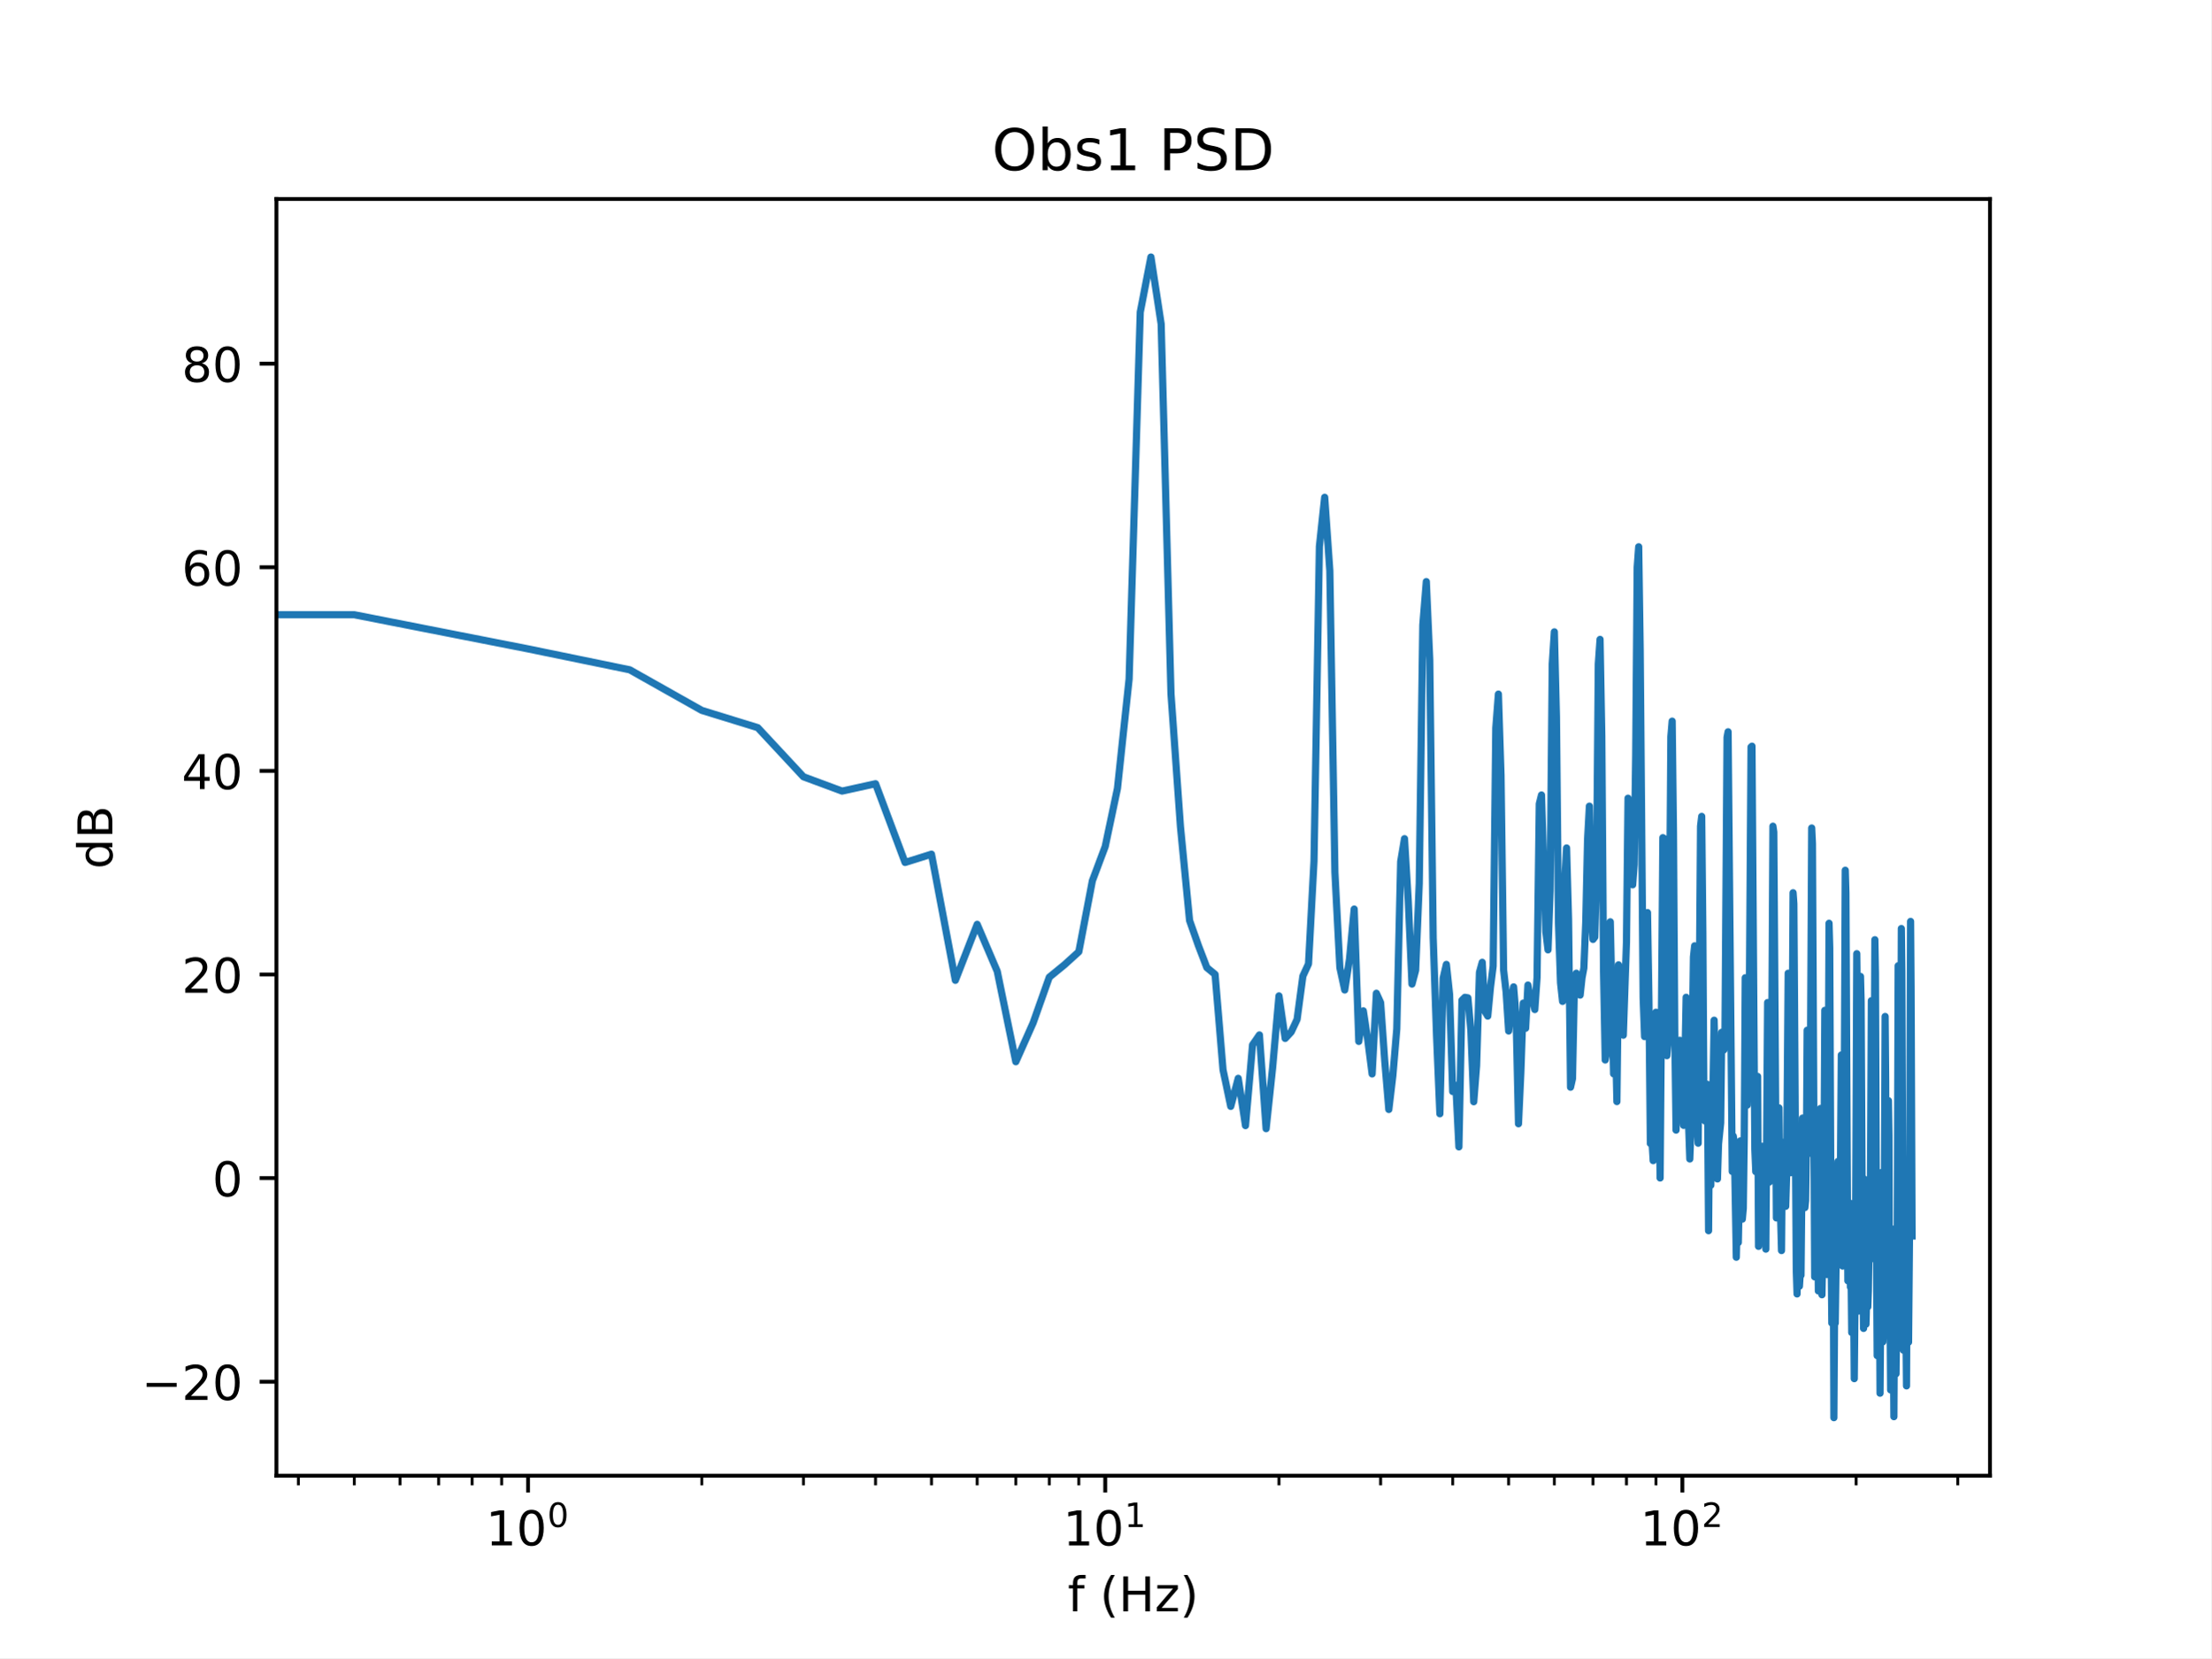
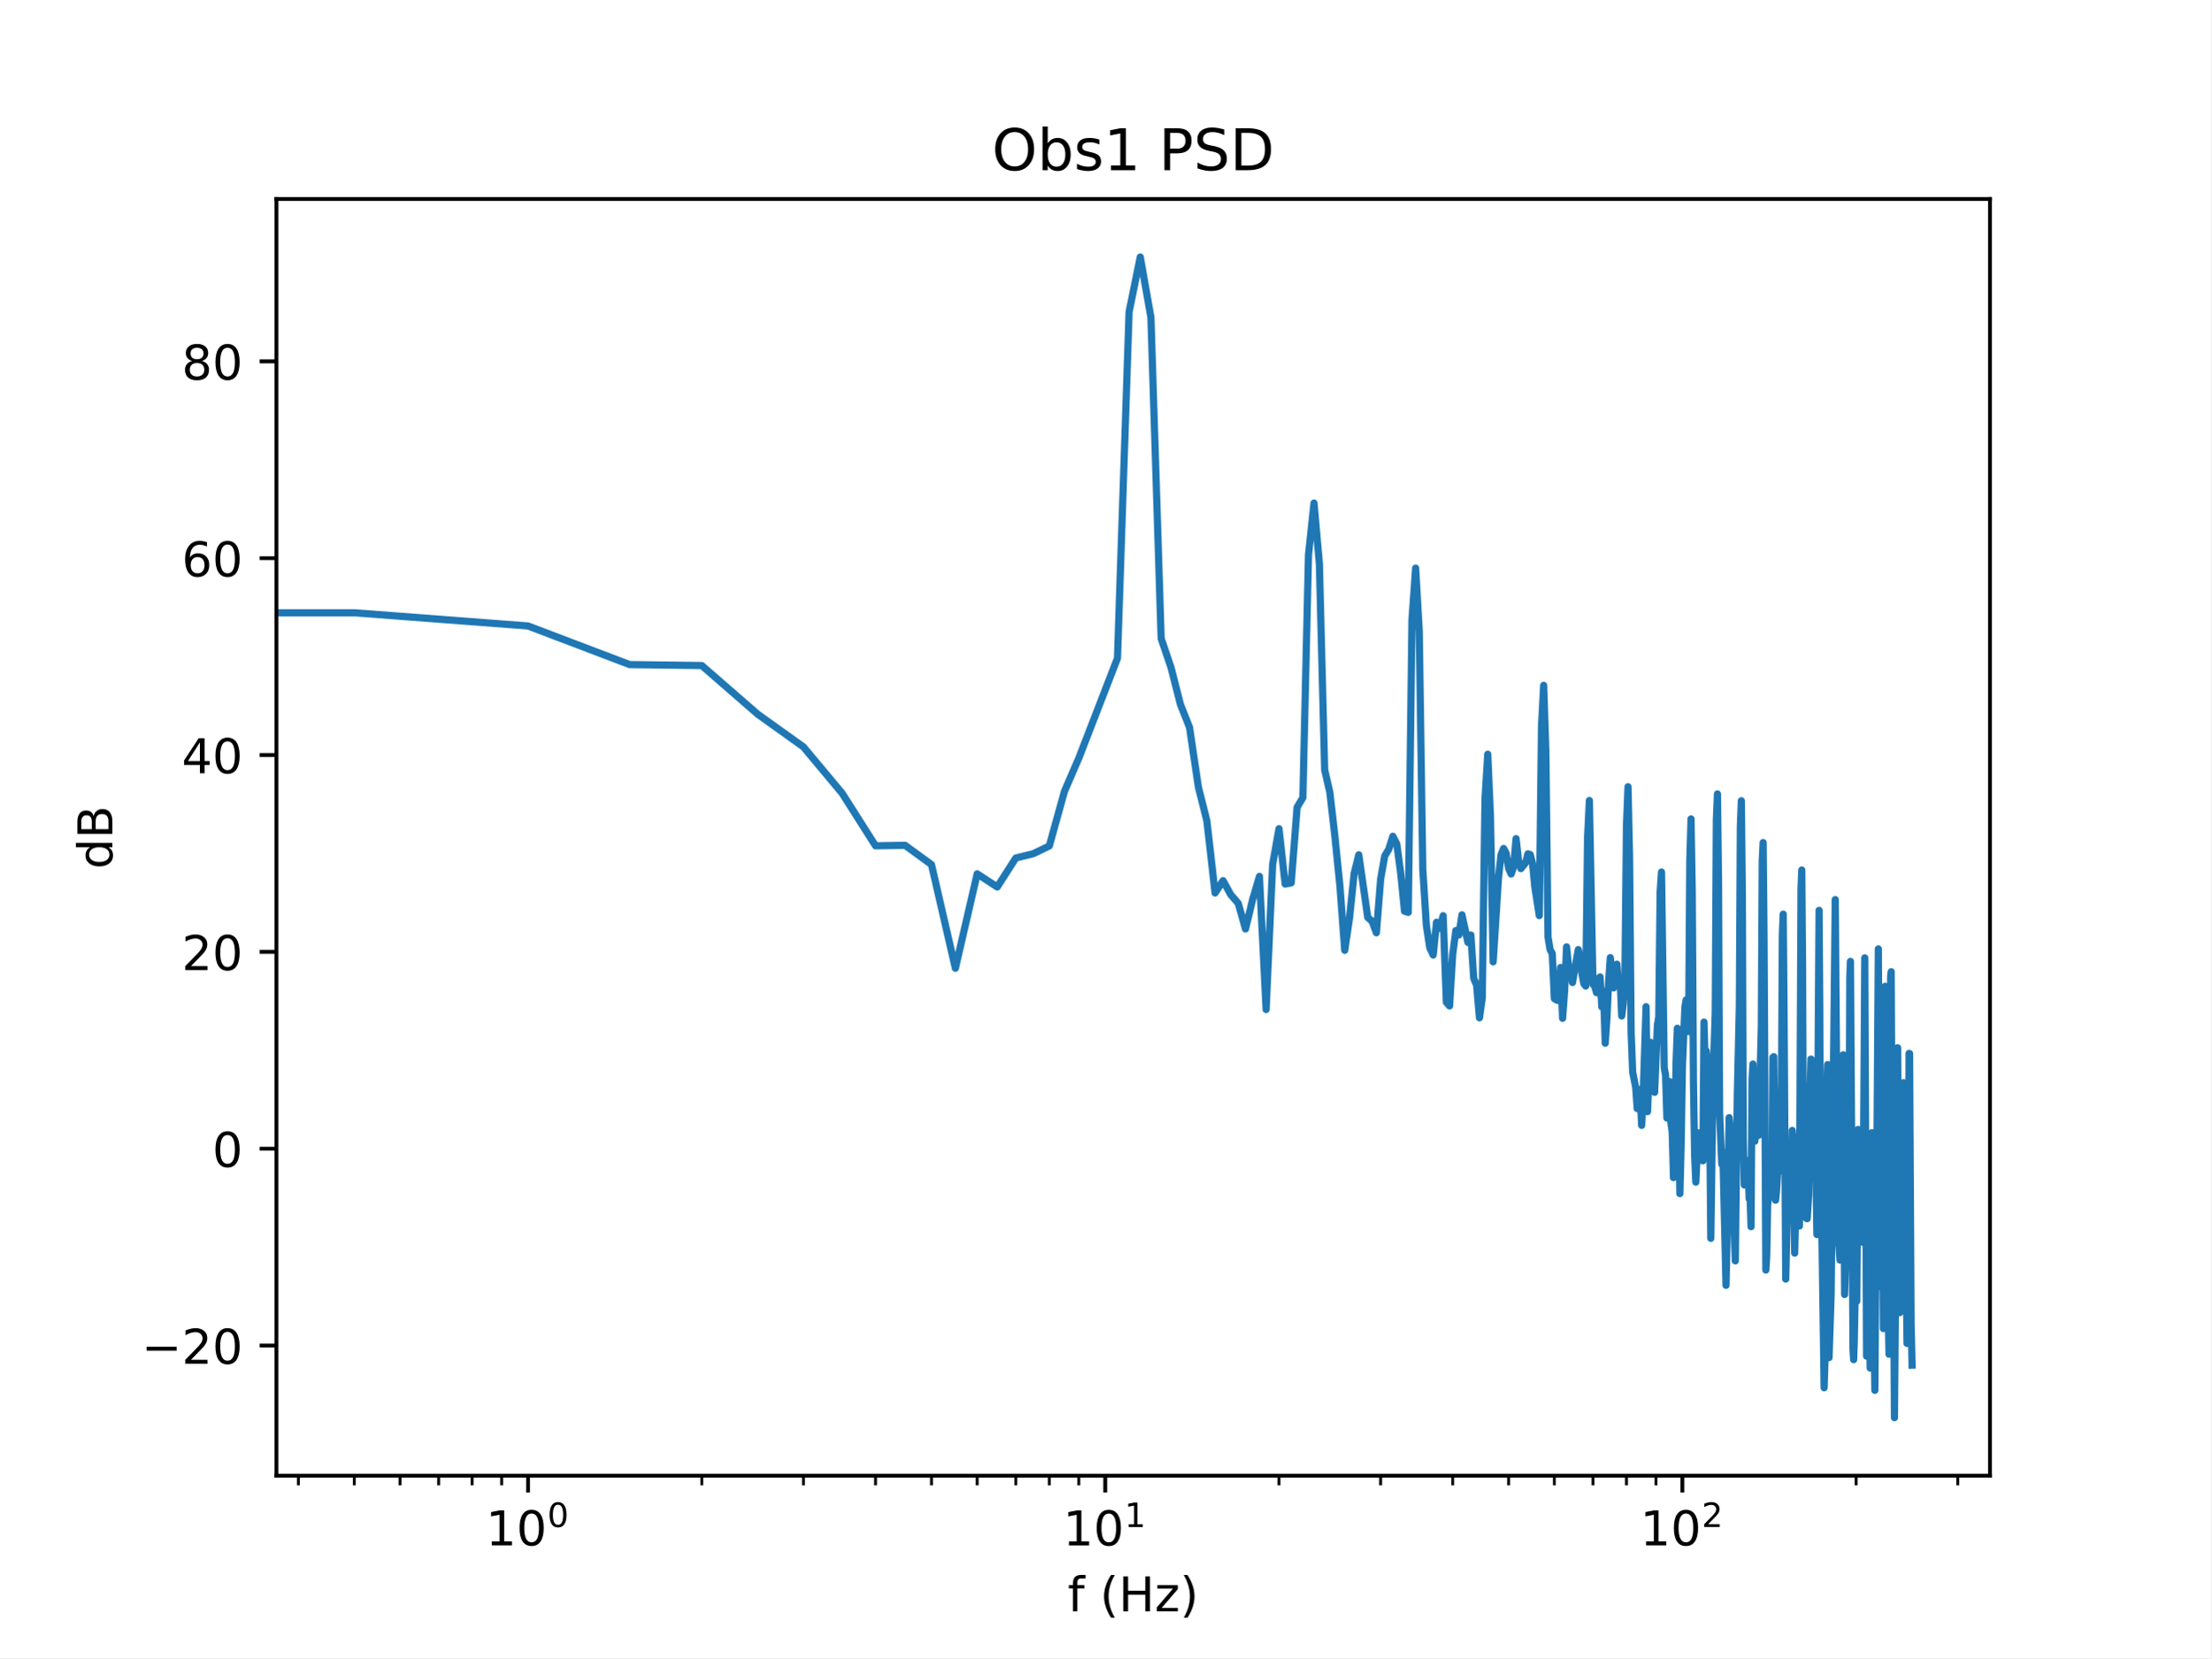
<svg xmlns="http://www.w3.org/2000/svg" xmlns:xlink="http://www.w3.org/1999/xlink" width="460.8pt" height="345.6pt" viewBox="0 0 460.8 345.6" version="1.1">
  <defs>
    <style type="text/css">*{stroke-linejoin: round; stroke-linecap: butt}</style>
  </defs>
  <g id="figure_1">
    <g id="patch_1">
      <path d="M 0 345.6  L 460.8 345.6  L 460.8 0  L 0 0  z " style="fill: #ffffff" />
    </g>
    <g id="axes_1">
      <g id="patch_2">
        <path d="M 57.6 307.584  L 414.72 307.584  L 414.72 41.472  L 57.6 41.472  z " style="fill: #ffffff" />
      </g>
      <g id="matplotlib.axis_1">
        <g id="xtick_1">
          <g id="line2d_1">
            <defs>
-               <path id="m28b7b4d3e3" d="M 0 0  L 0 3.5  " style="stroke: #000000; stroke-width: 0.8" />
+               <path id="m191fad6f71" d="M 0 0  L 0 3.5  " style="stroke: #000000; stroke-width: 0.8" />
            </defs>
            <g>
-               <use xlink:href="#m28b7b4d3e3" x="110.043" y="307.584" style="stroke: #000000; stroke-width: 0.8" />
+               <use xlink:href="#m191fad6f71" x="110.043" y="307.584" style="stroke: #000000; stroke-width: 0.8" />
            </g>
          </g>
          <g id="text_1">
            <g transform="translate(101.2431 322.1824) scale(0.1 -0.1)">
              <defs>
                <path id="DejaVuSans-31" d="M 794 531  L 1825 531  L 1825 4091  L 703 3866  L 703 4441  L 1819 4666  L 2450 4666  L 2450 531  L 3481 531  L 3481 0  L 794 0  L 794 531  z " transform="scale(0.015625)" />
                <path id="DejaVuSans-30" d="M 2034 4250  Q 1547 4250 1301 3770  Q 1056 3291 1056 2328  Q 1056 1369 1301 889  Q 1547 409 2034 409  Q 2525 409 2770 889  Q 3016 1369 3016 2328  Q 3016 3291 2770 3770  Q 2525 4250 2034 4250  z M 2034 4750  Q 2819 4750 3233 4129  Q 3647 3509 3647 2328  Q 3647 1150 3233 529  Q 2819 -91 2034 -91  Q 1250 -91 836 529  Q 422 1150 422 2328  Q 422 3509 836 4129  Q 1250 4750 2034 4750  z " transform="scale(0.015625)" />
              </defs>
              <use xlink:href="#DejaVuSans-31" transform="translate(0 0.765625)" />
              <use xlink:href="#DejaVuSans-30" transform="translate(63.62305 0.765625)" />
              <use xlink:href="#DejaVuSans-30" transform="translate(128.2031 39.04688) scale(0.7)" />
            </g>
          </g>
        </g>
        <g id="xtick_2">
          <g id="line2d_2">
            <g>
-               <use xlink:href="#m28b7b4d3e3" x="230.331" y="307.584" style="stroke: #000000; stroke-width: 0.8" />
+               <use xlink:href="#m191fad6f71" x="230.331" y="307.584" style="stroke: #000000; stroke-width: 0.8" />
            </g>
          </g>
          <g id="text_2">
            <g transform="translate(221.5314 322.1824) scale(0.1 -0.1)">
              <use xlink:href="#DejaVuSans-31" transform="translate(0 0.684375)" />
              <use xlink:href="#DejaVuSans-30" transform="translate(63.62305 0.684375)" />
              <use xlink:href="#DejaVuSans-31" transform="translate(128.2031 38.96563) scale(0.7)" />
            </g>
          </g>
        </g>
        <g id="xtick_3">
          <g id="line2d_3">
            <g>
-               <use xlink:href="#m28b7b4d3e3" x="350.62" y="307.584" style="stroke: #000000; stroke-width: 0.8" />
+               <use xlink:href="#m191fad6f71" x="350.62" y="307.584" style="stroke: #000000; stroke-width: 0.8" />
            </g>
          </g>
          <g id="text_3">
            <g transform="translate(341.8197 322.1824) scale(0.1 -0.1)">
              <defs>
                <path id="DejaVuSans-32" d="M 1228 531  L 3431 531  L 3431 0  L 469 0  L 469 531  Q 828 903 1448 1529  Q 2069 2156 2228 2338  Q 2531 2678 2651 2914  Q 2772 3150 2772 3378  Q 2772 3750 2511 3984  Q 2250 4219 1831 4219  Q 1534 4219 1204 4116  Q 875 4013 500 3803  L 500 4441  Q 881 4594 1212 4672  Q 1544 4750 1819 4750  Q 2544 4750 2975 4387  Q 3406 4025 3406 3419  Q 3406 3131 3298 2873  Q 3191 2616 2906 2266  Q 2828 2175 2409 1742  Q 1991 1309 1228 531  z " transform="scale(0.015625)" />
              </defs>
              <use xlink:href="#DejaVuSans-31" transform="translate(0 0.765625)" />
              <use xlink:href="#DejaVuSans-30" transform="translate(63.62305 0.765625)" />
              <use xlink:href="#DejaVuSans-32" transform="translate(128.2031 39.04688) scale(0.7)" />
            </g>
          </g>
        </g>
        <g id="xtick_4">
          <g id="line2d_4">
            <defs>
-               <path id="m0136cb72e4" d="M 0 0  L 0 2  " style="stroke: #000000; stroke-width: 0.6" />
+               <path id="mae0c236c26" d="M 0 0  L 0 2  " style="stroke: #000000; stroke-width: 0.6" />
            </defs>
            <g>
-               <use xlink:href="#m0136cb72e4" x="62.176" y="307.584" style="stroke: #000000; stroke-width: 0.6" />
+               <use xlink:href="#mae0c236c26" x="62.176" y="307.584" style="stroke: #000000; stroke-width: 0.6" />
            </g>
          </g>
        </g>
        <g id="xtick_5">
          <g id="line2d_5">
            <g>
-               <use xlink:href="#m0136cb72e4" x="73.833" y="307.584" style="stroke: #000000; stroke-width: 0.6" />
+               <use xlink:href="#mae0c236c26" x="73.833" y="307.584" style="stroke: #000000; stroke-width: 0.6" />
            </g>
          </g>
        </g>
        <g id="xtick_6">
          <g id="line2d_6">
            <g>
-               <use xlink:href="#m0136cb72e4" x="83.357" y="307.584" style="stroke: #000000; stroke-width: 0.6" />
+               <use xlink:href="#mae0c236c26" x="83.357" y="307.584" style="stroke: #000000; stroke-width: 0.6" />
            </g>
          </g>
        </g>
        <g id="xtick_7">
          <g id="line2d_7">
            <g>
-               <use xlink:href="#m0136cb72e4" x="91.41" y="307.584" style="stroke: #000000; stroke-width: 0.6" />
+               <use xlink:href="#mae0c236c26" x="91.41" y="307.584" style="stroke: #000000; stroke-width: 0.6" />
            </g>
          </g>
        </g>
        <g id="xtick_8">
          <g id="line2d_8">
            <g>
-               <use xlink:href="#m0136cb72e4" x="98.386" y="307.584" style="stroke: #000000; stroke-width: 0.6" />
+               <use xlink:href="#mae0c236c26" x="98.386" y="307.584" style="stroke: #000000; stroke-width: 0.6" />
            </g>
          </g>
        </g>
        <g id="xtick_9">
          <g id="line2d_9">
            <g>
-               <use xlink:href="#m0136cb72e4" x="104.539" y="307.584" style="stroke: #000000; stroke-width: 0.6" />
+               <use xlink:href="#mae0c236c26" x="104.539" y="307.584" style="stroke: #000000; stroke-width: 0.6" />
            </g>
          </g>
        </g>
        <g id="xtick_10">
          <g id="line2d_10">
            <g>
-               <use xlink:href="#m0136cb72e4" x="146.254" y="307.584" style="stroke: #000000; stroke-width: 0.6" />
+               <use xlink:href="#mae0c236c26" x="146.254" y="307.584" style="stroke: #000000; stroke-width: 0.6" />
            </g>
          </g>
        </g>
        <g id="xtick_11">
          <g id="line2d_11">
            <g>
-               <use xlink:href="#m0136cb72e4" x="167.435" y="307.584" style="stroke: #000000; stroke-width: 0.6" />
+               <use xlink:href="#mae0c236c26" x="167.435" y="307.584" style="stroke: #000000; stroke-width: 0.6" />
            </g>
          </g>
        </g>
        <g id="xtick_12">
          <g id="line2d_12">
            <g>
-               <use xlink:href="#m0136cb72e4" x="182.464" y="307.584" style="stroke: #000000; stroke-width: 0.6" />
+               <use xlink:href="#mae0c236c26" x="182.464" y="307.584" style="stroke: #000000; stroke-width: 0.6" />
            </g>
          </g>
        </g>
        <g id="xtick_13">
          <g id="line2d_13">
            <g>
-               <use xlink:href="#m0136cb72e4" x="194.121" y="307.584" style="stroke: #000000; stroke-width: 0.6" />
+               <use xlink:href="#mae0c236c26" x="194.121" y="307.584" style="stroke: #000000; stroke-width: 0.6" />
            </g>
          </g>
        </g>
        <g id="xtick_14">
          <g id="line2d_14">
            <g>
-               <use xlink:href="#m0136cb72e4" x="203.646" y="307.584" style="stroke: #000000; stroke-width: 0.6" />
+               <use xlink:href="#mae0c236c26" x="203.646" y="307.584" style="stroke: #000000; stroke-width: 0.6" />
            </g>
          </g>
        </g>
        <g id="xtick_15">
          <g id="line2d_15">
            <g>
-               <use xlink:href="#m0136cb72e4" x="211.699" y="307.584" style="stroke: #000000; stroke-width: 0.6" />
+               <use xlink:href="#mae0c236c26" x="211.699" y="307.584" style="stroke: #000000; stroke-width: 0.6" />
            </g>
          </g>
        </g>
        <g id="xtick_16">
          <g id="line2d_16">
            <g>
-               <use xlink:href="#m0136cb72e4" x="218.674" y="307.584" style="stroke: #000000; stroke-width: 0.6" />
+               <use xlink:href="#mae0c236c26" x="218.674" y="307.584" style="stroke: #000000; stroke-width: 0.6" />
            </g>
          </g>
        </g>
        <g id="xtick_17">
          <g id="line2d_17">
            <g>
-               <use xlink:href="#m0136cb72e4" x="224.827" y="307.584" style="stroke: #000000; stroke-width: 0.6" />
+               <use xlink:href="#mae0c236c26" x="224.827" y="307.584" style="stroke: #000000; stroke-width: 0.6" />
            </g>
          </g>
        </g>
        <g id="xtick_18">
          <g id="line2d_18">
            <g>
-               <use xlink:href="#m0136cb72e4" x="266.542" y="307.584" style="stroke: #000000; stroke-width: 0.6" />
+               <use xlink:href="#mae0c236c26" x="266.542" y="307.584" style="stroke: #000000; stroke-width: 0.6" />
            </g>
          </g>
        </g>
        <g id="xtick_19">
          <g id="line2d_19">
            <g>
-               <use xlink:href="#m0136cb72e4" x="287.724" y="307.584" style="stroke: #000000; stroke-width: 0.6" />
+               <use xlink:href="#mae0c236c26" x="287.724" y="307.584" style="stroke: #000000; stroke-width: 0.6" />
            </g>
          </g>
        </g>
        <g id="xtick_20">
          <g id="line2d_20">
            <g>
-               <use xlink:href="#m0136cb72e4" x="302.752" y="307.584" style="stroke: #000000; stroke-width: 0.6" />
+               <use xlink:href="#mae0c236c26" x="302.752" y="307.584" style="stroke: #000000; stroke-width: 0.6" />
            </g>
          </g>
        </g>
        <g id="xtick_21">
          <g id="line2d_21">
            <g>
-               <use xlink:href="#m0136cb72e4" x="314.409" y="307.584" style="stroke: #000000; stroke-width: 0.6" />
+               <use xlink:href="#mae0c236c26" x="314.409" y="307.584" style="stroke: #000000; stroke-width: 0.6" />
            </g>
          </g>
        </g>
        <g id="xtick_22">
          <g id="line2d_22">
            <g>
-               <use xlink:href="#m0136cb72e4" x="323.934" y="307.584" style="stroke: #000000; stroke-width: 0.6" />
+               <use xlink:href="#mae0c236c26" x="323.934" y="307.584" style="stroke: #000000; stroke-width: 0.6" />
            </g>
          </g>
        </g>
        <g id="xtick_23">
          <g id="line2d_23">
            <g>
-               <use xlink:href="#m0136cb72e4" x="331.987" y="307.584" style="stroke: #000000; stroke-width: 0.6" />
+               <use xlink:href="#mae0c236c26" x="331.987" y="307.584" style="stroke: #000000; stroke-width: 0.6" />
            </g>
          </g>
        </g>
        <g id="xtick_24">
          <g id="line2d_24">
            <g>
-               <use xlink:href="#m0136cb72e4" x="338.963" y="307.584" style="stroke: #000000; stroke-width: 0.6" />
+               <use xlink:href="#mae0c236c26" x="338.963" y="307.584" style="stroke: #000000; stroke-width: 0.6" />
            </g>
          </g>
        </g>
        <g id="xtick_25">
          <g id="line2d_25">
            <g>
-               <use xlink:href="#m0136cb72e4" x="345.116" y="307.584" style="stroke: #000000; stroke-width: 0.6" />
+               <use xlink:href="#mae0c236c26" x="345.116" y="307.584" style="stroke: #000000; stroke-width: 0.6" />
            </g>
          </g>
        </g>
        <g id="xtick_26">
          <g id="line2d_26">
            <g>
-               <use xlink:href="#m0136cb72e4" x="386.83" y="307.584" style="stroke: #000000; stroke-width: 0.6" />
+               <use xlink:href="#mae0c236c26" x="386.83" y="307.584" style="stroke: #000000; stroke-width: 0.6" />
            </g>
          </g>
        </g>
        <g id="xtick_27">
          <g id="line2d_27">
            <g>
-               <use xlink:href="#m0136cb72e4" x="408.012" y="307.584" style="stroke: #000000; stroke-width: 0.6" />
+               <use xlink:href="#mae0c236c26" x="408.012" y="307.584" style="stroke: #000000; stroke-width: 0.6" />
            </g>
          </g>
        </g>
        <g id="text_4">
          <g transform="translate(222.5248 335.8606) scale(0.1 -0.1)">
            <defs>
              <path id="DejaVuSans-66" d="M 2375 4863  L 2375 4384  L 1825 4384  Q 1516 4384 1395 4259  Q 1275 4134 1275 3809  L 1275 3500  L 2222 3500  L 2222 3053  L 1275 3053  L 1275 0  L 697 0  L 697 3053  L 147 3053  L 147 3500  L 697 3500  L 697 3744  Q 697 4328 969 4595  Q 1241 4863 1831 4863  L 2375 4863  z " transform="scale(0.015625)" />
              <path id="DejaVuSans-20" transform="scale(0.015625)" />
              <path id="DejaVuSans-28" d="M 1984 4856  Q 1566 4138 1362 3434  Q 1159 2731 1159 2009  Q 1159 1288 1364 580  Q 1569 -128 1984 -844  L 1484 -844  Q 1016 -109 783 600  Q 550 1309 550 2009  Q 550 2706 781 3412  Q 1013 4119 1484 4856  L 1984 4856  z " transform="scale(0.015625)" />
              <path id="DejaVuSans-48" d="M 628 4666  L 1259 4666  L 1259 2753  L 3553 2753  L 3553 4666  L 4184 4666  L 4184 0  L 3553 0  L 3553 2222  L 1259 2222  L 1259 0  L 628 0  L 628 4666  z " transform="scale(0.015625)" />
              <path id="DejaVuSans-7a" d="M 353 3500  L 3084 3500  L 3084 2975  L 922 459  L 3084 459  L 3084 0  L 275 0  L 275 525  L 2438 3041  L 353 3041  L 353 3500  z " transform="scale(0.015625)" />
              <path id="DejaVuSans-29" d="M 513 4856  L 1013 4856  Q 1481 4119 1714 3412  Q 1947 2706 1947 2009  Q 1947 1309 1714 600  Q 1481 -109 1013 -844  L 513 -844  Q 928 -128 1133 580  Q 1338 1288 1338 2009  Q 1338 2731 1133 3434  Q 928 4138 513 4856  z " transform="scale(0.015625)" />
            </defs>
            <use xlink:href="#DejaVuSans-66" />
            <use xlink:href="#DejaVuSans-20" x="35.205" />
            <use xlink:href="#DejaVuSans-28" x="66.992" />
            <use xlink:href="#DejaVuSans-48" x="106.006" />
            <use xlink:href="#DejaVuSans-7a" x="181.201" />
            <use xlink:href="#DejaVuSans-29" x="233.691" />
          </g>
        </g>
      </g>
      <g id="matplotlib.axis_2">
        <g id="ytick_1">
          <g id="line2d_28">
            <defs>
-               <path id="mb4df6f235e" d="M 0 0  L -3.5 0  " style="stroke: #000000; stroke-width: 0.8" />
+               <path id="m0d3e4219f6" d="M 0 0  L -3.5 0  " style="stroke: #000000; stroke-width: 0.8" />
            </defs>
            <g>
-               <use xlink:href="#mb4df6f235e" x="57.6" y="287.995" style="stroke: #000000; stroke-width: 0.8" />
+               <use xlink:href="#m0d3e4219f6" x="57.6" y="280.453" style="stroke: #000000; stroke-width: 0.8" />
            </g>
          </g>
          <g id="text_5">
-             <g transform="translate(29.49531 291.7946) scale(0.1 -0.1)">
+             <g transform="translate(29.49531 284.2522) scale(0.1 -0.1)">
              <defs>
                <path id="DejaVuSans-2212" d="M 678 2272  L 4684 2272  L 4684 1741  L 678 1741  L 678 2272  z " transform="scale(0.015625)" />
              </defs>
              <use xlink:href="#DejaVuSans-2212" />
              <use xlink:href="#DejaVuSans-32" x="83.789" />
              <use xlink:href="#DejaVuSans-30" x="147.412" />
            </g>
          </g>
        </g>
        <g id="ytick_2">
          <g id="line2d_29">
            <g>
-               <use xlink:href="#mb4df6f235e" x="57.6" y="245.555" style="stroke: #000000; stroke-width: 0.8" />
+               <use xlink:href="#m0d3e4219f6" x="57.6" y="239.425" style="stroke: #000000; stroke-width: 0.8" />
            </g>
          </g>
          <g id="text_6">
-             <g transform="translate(44.2375 249.3541) scale(0.1 -0.1)">
+             <g transform="translate(44.2375 243.2238) scale(0.1 -0.1)">
              <use xlink:href="#DejaVuSans-30" />
            </g>
          </g>
        </g>
        <g id="ytick_3">
          <g id="line2d_30">
            <g>
-               <use xlink:href="#mb4df6f235e" x="57.6" y="203.114" style="stroke: #000000; stroke-width: 0.8" />
+               <use xlink:href="#m0d3e4219f6" x="57.6" y="198.396" style="stroke: #000000; stroke-width: 0.8" />
            </g>
          </g>
          <g id="text_7">
-             <g transform="translate(37.875 206.9135) scale(0.1 -0.1)">
+             <g transform="translate(37.875 202.1954) scale(0.1 -0.1)">
              <use xlink:href="#DejaVuSans-32" />
              <use xlink:href="#DejaVuSans-30" x="63.623" />
            </g>
          </g>
        </g>
        <g id="ytick_4">
          <g id="line2d_31">
            <g>
-               <use xlink:href="#mb4df6f235e" x="57.6" y="160.674" style="stroke: #000000; stroke-width: 0.8" />
+               <use xlink:href="#m0d3e4219f6" x="57.6" y="157.368" style="stroke: #000000; stroke-width: 0.8" />
            </g>
          </g>
          <g id="text_8">
-             <g transform="translate(37.875 164.473) scale(0.1 -0.1)">
+             <g transform="translate(37.875 161.167) scale(0.1 -0.1)">
              <defs>
                <path id="DejaVuSans-34" d="M 2419 4116  L 825 1625  L 2419 1625  L 2419 4116  z M 2253 4666  L 3047 4666  L 3047 1625  L 3713 1625  L 3713 1100  L 3047 1100  L 3047 0  L 2419 0  L 2419 1100  L 313 1100  L 313 1709  L 2253 4666  z " transform="scale(0.015625)" />
              </defs>
              <use xlink:href="#DejaVuSans-34" />
              <use xlink:href="#DejaVuSans-30" x="63.623" />
            </g>
          </g>
        </g>
        <g id="ytick_5">
          <g id="line2d_32">
            <g>
-               <use xlink:href="#mb4df6f235e" x="57.6" y="118.233" style="stroke: #000000; stroke-width: 0.8" />
+               <use xlink:href="#m0d3e4219f6" x="57.6" y="116.339" style="stroke: #000000; stroke-width: 0.8" />
            </g>
          </g>
          <g id="text_9">
-             <g transform="translate(37.875 122.0325) scale(0.1 -0.1)">
+             <g transform="translate(37.875 120.1386) scale(0.1 -0.1)">
              <defs>
                <path id="DejaVuSans-36" d="M 2113 2584  Q 1688 2584 1439 2293  Q 1191 2003 1191 1497  Q 1191 994 1439 701  Q 1688 409 2113 409  Q 2538 409 2786 701  Q 3034 994 3034 1497  Q 3034 2003 2786 2293  Q 2538 2584 2113 2584  z M 3366 4563  L 3366 3988  Q 3128 4100 2886 4159  Q 2644 4219 2406 4219  Q 1781 4219 1451 3797  Q 1122 3375 1075 2522  Q 1259 2794 1537 2939  Q 1816 3084 2150 3084  Q 2853 3084 3261 2657  Q 3669 2231 3669 1497  Q 3669 778 3244 343  Q 2819 -91 2113 -91  Q 1303 -91 875 529  Q 447 1150 447 2328  Q 447 3434 972 4092  Q 1497 4750 2381 4750  Q 2619 4750 2861 4703  Q 3103 4656 3366 4563  z " transform="scale(0.015625)" />
              </defs>
              <use xlink:href="#DejaVuSans-36" />
              <use xlink:href="#DejaVuSans-30" x="63.623" />
            </g>
          </g>
        </g>
        <g id="ytick_6">
          <g id="line2d_33">
            <g>
-               <use xlink:href="#mb4df6f235e" x="57.6" y="75.793" style="stroke: #000000; stroke-width: 0.8" />
+               <use xlink:href="#m0d3e4219f6" x="57.6" y="75.311" style="stroke: #000000; stroke-width: 0.8" />
            </g>
          </g>
          <g id="text_10">
-             <g transform="translate(37.875 79.59194) scale(0.1 -0.1)">
+             <g transform="translate(37.875 79.11018) scale(0.1 -0.1)">
              <defs>
                <path id="DejaVuSans-38" d="M 2034 2216  Q 1584 2216 1326 1975  Q 1069 1734 1069 1313  Q 1069 891 1326 650  Q 1584 409 2034 409  Q 2484 409 2743 651  Q 3003 894 3003 1313  Q 3003 1734 2745 1975  Q 2488 2216 2034 2216  z M 1403 2484  Q 997 2584 770 2862  Q 544 3141 544 3541  Q 544 4100 942 4425  Q 1341 4750 2034 4750  Q 2731 4750 3128 4425  Q 3525 4100 3525 3541  Q 3525 3141 3298 2862  Q 3072 2584 2669 2484  Q 3125 2378 3379 2068  Q 3634 1759 3634 1313  Q 3634 634 3220 271  Q 2806 -91 2034 -91  Q 1263 -91 848 271  Q 434 634 434 1313  Q 434 1759 690 2068  Q 947 2378 1403 2484  z M 1172 3481  Q 1172 3119 1398 2916  Q 1625 2713 2034 2713  Q 2441 2713 2670 2916  Q 2900 3119 2900 3481  Q 2900 3844 2670 4047  Q 2441 4250 2034 4250  Q 1625 4250 1398 4047  Q 1172 3844 1172 3481  z " transform="scale(0.015625)" />
              </defs>
              <use xlink:href="#DejaVuSans-38" />
              <use xlink:href="#DejaVuSans-30" x="63.623" />
            </g>
          </g>
        </g>
        <g id="text_11">
          <g transform="translate(23.41562 181.1327) rotate(-90) scale(0.1 -0.1)">
            <defs>
              <path id="DejaVuSans-64" d="M 2906 2969  L 2906 4863  L 3481 4863  L 3481 0  L 2906 0  L 2906 525  Q 2725 213 2448 61  Q 2172 -91 1784 -91  Q 1150 -91 751 415  Q 353 922 353 1747  Q 353 2572 751 3078  Q 1150 3584 1784 3584  Q 2172 3584 2448 3432  Q 2725 3281 2906 2969  z M 947 1747  Q 947 1113 1208 752  Q 1469 391 1925 391  Q 2381 391 2643 752  Q 2906 1113 2906 1747  Q 2906 2381 2643 2742  Q 2381 3103 1925 3103  Q 1469 3103 1208 2742  Q 947 2381 947 1747  z " transform="scale(0.015625)" />
              <path id="DejaVuSans-42" d="M 1259 2228  L 1259 519  L 2272 519  Q 2781 519 3026 730  Q 3272 941 3272 1375  Q 3272 1813 3026 2020  Q 2781 2228 2272 2228  L 1259 2228  z M 1259 4147  L 1259 2741  L 2194 2741  Q 2656 2741 2882 2914  Q 3109 3088 3109 3444  Q 3109 3797 2882 3972  Q 2656 4147 2194 4147  L 1259 4147  z M 628 4666  L 2241 4666  Q 2963 4666 3353 4366  Q 3744 4066 3744 3513  Q 3744 3084 3544 2831  Q 3344 2578 2956 2516  Q 3422 2416 3680 2098  Q 3938 1781 3938 1306  Q 3938 681 3513 340  Q 3088 0 2303 0  L 628 0  L 628 4666  z " transform="scale(0.015625)" />
            </defs>
            <use xlink:href="#DejaVuSans-64" />
            <use xlink:href="#DejaVuSans-42" x="63.477" />
          </g>
        </g>
      </g>
      <g id="line2d_34">
-         <path d="M -1 128.138  L 73.833 128.128  L 110.043 135.245  L 131.225 139.6  L 146.254 148.068  L 157.911 151.66  L 167.435 161.901  L 175.488 164.885  L 182.464 163.356  L 188.617 179.767  L 194.121 178.037  L 199.1 204.328  L 203.646 192.659  L 207.827 202.455  L 211.699 221.304  L 215.303 213.201  L 218.674 203.677  L 221.841 201.087  L 224.827 198.379  L 227.652 183.583  L 230.331 176.429  L 232.88 164.334  L 235.31 141.534  L 237.633 65.058  L 239.856 53.568  L 241.989 67.532  L 244.037 144.62  L 246.009 172.294  L 247.909 191.85  L 249.742 197.057  L 251.513 201.684  L 253.226 203.089  L 254.885 222.985  L 256.492 230.608  L 258.052 224.756  L 259.566 234.615  L 261.038 217.784  L 262.469 215.711  L 263.862 235.253  L 265.219 222.485  L 266.542 207.577  L 267.832 216.45  L 269.091 215.096  L 270.32 212.46  L 271.521 203.45  L 272.695 200.916  L 273.843 179.508  L 274.967 113.901  L 276.066 103.644  L 277.144 118.962  L 278.199 181.828  L 279.233 201.698  L 280.248 206.347  L 281.243 199.877  L 282.219 189.475  L 283.178 217.064  L 284.119 210.691  L 285.044 216.74  L 285.953 223.841  L 286.846 207.03  L 287.724 208.979  L 288.587 221.144  L 289.436 231.252  L 290.272 224.23  L 291.095 214.443  L 291.905 179.58  L 292.703 174.808  L 293.488 187.753  L 294.262 205.115  L 295.025 202.244  L 295.776 184.133  L 296.517 130.268  L 297.248 121.216  L 297.969 137.535  L 298.679 195.442  L 299.381 215.759  L 300.073 232.152  L 300.756 203.883  L 301.43 201.005  L 302.095 207.267  L 302.752 227.521  L 303.401 226.218  L 304.042 239.053  L 304.675 208.485  L 305.301 207.87  L 305.919 207.986  L 306.53 214.731  L 307.134 229.639  L 307.731 222.118  L 308.322 202.671  L 308.905 200.574  L 309.483 210.823  L 310.053 211.792  L 310.618 205.823  L 311.177 201.38  L 311.73 151.738  L 312.277 144.674  L 312.818 161.57  L 313.354 202.167  L 313.884 206.793  L 314.409 214.898  L 314.929 209.112  L 315.444 205.692  L 315.954 211.756  L 316.458 234.234  L 316.958 223.389  L 317.453 209.072  L 317.944 214.324  L 318.43 205.317  L 318.911 207.961  L 319.388 208.221  L 319.861 210.425  L 320.33 203.758  L 320.794 167.541  L 321.254 165.699  L 322.163 194.247  L 322.611 197.978  L 323.056 185.651  L 323.497 138.4  L 323.934 131.695  L 324.367 149.367  L 324.797 192.499  L 325.224 204.846  L 325.647 208.732  L 326.066 184.465  L 326.483 176.74  L 326.896 191.606  L 327.305 226.611  L 327.712 224.83  L 328.115 205.621  L 328.516 202.844  L 328.913 206.535  L 329.307 207.411  L 329.699 203.824  L 330.087 201.759  L 330.473 192.3  L 330.855 175.011  L 331.235 168.024  L 331.612 189.622  L 331.987 195.812  L 332.359 195.31  L 332.728 182.167  L 333.094 138.411  L 333.459 133.266  L 333.82 153.37  L 334.179 202.275  L 334.536 220.937  L 334.89 219.201  L 335.242 198.227  L 335.591 192.133  L 336.283 223.823  L 336.626 214.521  L 336.966 229.608  L 337.304 201.099  L 337.64 210.927  L 337.974 207.129  L 338.305 215.766  L 338.963 196.344  L 339.288 166.369  L 339.612 169.437  L 339.933 181.972  L 340.253 184.423  L 340.57 180.216  L 340.886 157.629  L 341.2 118.231  L 341.511 113.962  L 341.821 135.362  L 342.436 207.935  L 342.741 216.067  L 343.044 197.199  L 343.345 190.214  L 343.644 208.481  L 343.942 238.345  L 344.238 237.058  L 344.532 241.923  L 344.825 213.634  L 345.116 210.977  L 345.405 237.148  L 345.693 224.27  L 345.979 245.535  L 346.547 174.594  L 346.829 174.776  L 347.387 220.038  L 347.664 216.653  L 347.94 191.058  L 348.214 153.539  L 348.487 150.306  L 348.759 173.469  L 349.029 214.718  L 349.297 235.555  L 349.564 229.316  L 349.83 219.523  L 350.095 216.832  L 350.88 234.566  L 351.398 207.866  L 351.654 209.056  L 351.91 234.313  L 352.164 241.569  L 352.417 234.867  L 352.919 199.449  L 353.169 197.138  L 353.664 233.491  L 353.91 238.283  L 354.398 172.208  L 354.64 170.159  L 354.882 194.476  L 355.122 233.425  L 355.361 233.662  L 355.836 226.01  L 356.072 256.526  L 356.306 229.275  L 356.54 247.053  L 356.773 233.471  L 357.004 226.62  L 357.235 212.643  L 357.465 221.797  L 357.693 242.809  L 357.921 245.731  L 358.148 238.454  L 358.598 234.062  L 358.822 215.153  L 359.266 218.832  L 359.487 215.793  L 359.926 153.679  L 360.144 152.528  L 361.008 244.181  L 361.221 236.803  L 361.434 238.267  L 361.857 262.049  L 362.068 253.2  L 362.277 258.98  L 362.693 237.796  L 362.9 249.626  L 363.106 254.113  L 363.311 251.882  L 363.516 236.788  L 363.72 203.787  L 363.922 209.255  L 364.124 230.348  L 364.526 214.829  L 364.925 155.706  L 365.123 155.528  L 365.714 239.579  L 365.909 244.217  L 366.104 237.325  L 366.297 224.362  L 366.49 259.789  L 366.683 245.384  L 366.875 246.258  L 367.066 251.363  L 367.256 238.927  L 367.446 241.486  L 367.634 241.51  L 368.01 260.359  L 368.383 208.955  L 368.569 214.584  L 368.754 246.378  L 368.938 239.698  L 369.122 238.35  L 369.487 172.203  L 369.669 173.434  L 370.21 253.86  L 370.568 238.741  L 370.746 230.92  L 370.923 247.673  L 371.276 260.66  L 371.452 240.471  L 371.627 241.164  L 371.801 238.044  L 372.149 251.438  L 372.321 245.618  L 372.665 202.849  L 372.836 209.597  L 373.006 244.279  L 373.176 244.441  L 373.346 241.697  L 373.683 186.077  L 373.85 188.369  L 374.35 264.659  L 374.516 269.702  L 374.681 245.017  L 374.845 241.523  L 375.009 268.096  L 375.173 265.523  L 375.336 265.808  L 375.66 233.04  L 375.822 235.626  L 375.983 248.501  L 376.143 251.714  L 376.303 250.239  L 376.463 239.842  L 376.622 214.738  L 376.939 240.459  L 377.253 231.005  L 377.566 172.58  L 377.722 175.839  L 378.186 266.142  L 378.493 239.236  L 378.646 239.537  L 378.951 269.077  L 379.254 250.394  L 379.405 231.032  L 379.555 241.219  L 379.705 269.869  L 379.854 261.567  L 380.003 264.501  L 380.3 210.577  L 380.448 217.101  L 380.742 265.658  L 380.889 253.588  L 381.181 192.44  L 381.326 197.521  L 381.615 261.92  L 381.76 275.78  L 381.903 255.165  L 382.047 254.606  L 382.19 295.488  L 382.332 274.261  L 382.474 275.795  L 382.898 246.487  L 383.039 242.08  L 383.179 256.28  L 383.459 256.903  L 383.736 219.895  L 383.875 227.827  L 384.013 263.889  L 384.288 242.773  L 384.561 181.387  L 384.698 186.117  L 384.969 242.17  L 385.104 266.963  L 385.373 250.751  L 385.508 250.754  L 385.641 268.282  L 385.775 265.085  L 385.908 277.753  L 386.041 267.554  L 386.173 277.577  L 386.305 270.481  L 386.437 287.358  L 386.699 259.803  L 386.961 198.778  L 387.091 208.912  L 387.22 267.408  L 387.35 273.261  L 387.479 260.693  L 387.736 203.523  L 387.865 208.701  L 388.12 257.162  L 388.374 276.888  L 388.501 245.742  L 388.627 249.316  L 388.879 276.013  L 389.13 266.838  L 389.254 272.396  L 389.379 269.02  L 389.503 260.401  L 389.627 262.729  L 389.751 260.186  L 389.997 208.58  L 390.12 218.53  L 390.242 253.498  L 390.365 252.938  L 390.487 247.034  L 390.73 195.865  L 390.851 202.857  L 391.092 263.998  L 391.212 282.567  L 391.452 247.866  L 391.571 246.863  L 391.809 290.395  L 392.164 244.364  L 392.282 254.042  L 392.399 279.683  L 392.517 277.234  L 392.634 269.739  L 392.867 211.86  L 392.983 225.448  L 393.099 270.757  L 393.215 261.926  L 393.33 267.172  L 393.56 229.417  L 393.675 236.719  L 393.79 274.605  L 393.904 275.279  L 394.018 289.714  L 394.245 260.979  L 394.584 279.883  L 394.696 295.282  L 394.92 256.091  L 395.144 286.339  L 395.366 265.072  L 395.587 201.29  L 395.698 213.797  L 395.918 262.299  L 396.027 251.913  L 396.246 193.541  L 396.355 202.39  L 396.572 257.564  L 396.68 281.429  L 396.896 259.8  L 397.004 277.636  L 397.111 272.175  L 397.218 277.269  L 397.325 288.866  L 397.538 242.326  L 397.751 279.752  L 397.962 255.424  L 398.173 192.056  L 398.278 206.046  L 398.487 257.622  L 398.487 257.622  " clip-path="url(#p753f75e65c)" style="fill: none; stroke: #1f77b4; stroke-width: 1.5; stroke-linecap: square" />
+         <path d="M -1 127.719  L 73.833 127.717  L 110.043 130.469  L 131.225 138.52  L 146.254 138.718  L 157.911 148.864  L 167.435 155.679  L 175.488 165.319  L 182.464 176.295  L 188.617 176.186  L 194.121 180.205  L 199.1 201.814  L 203.646 182.135  L 207.827 184.873  L 211.699 178.83  L 215.303 177.949  L 218.674 176.33  L 221.841 164.922  L 224.827 158.016  L 232.88 137.208  L 235.31 64.987  L 237.633 53.568  L 239.856 66.167  L 241.989 133.088  L 244.037 139.109  L 246.009 146.84  L 247.909 151.636  L 249.742 164.035  L 251.513 171.081  L 253.226 186.128  L 254.885 183.552  L 256.492 186.479  L 258.052 188.276  L 259.566 193.632  L 261.038 187.542  L 262.469 182.667  L 263.862 210.423  L 265.219 180.176  L 266.542 172.725  L 267.832 184.265  L 269.091 184.024  L 270.32 168.271  L 271.521 166.254  L 272.695 115.608  L 273.843 104.848  L 274.967 117.582  L 276.066 160.491  L 277.144 165.141  L 278.199 174.356  L 279.233 184.58  L 280.248 198.078  L 281.243 191.335  L 282.219 182.006  L 283.178 178.166  L 285.044 191.219  L 285.953 192.032  L 286.846 194.425  L 287.724 183.255  L 288.587 178.397  L 289.436 176.986  L 290.272 174.298  L 291.095 175.913  L 291.905 181.964  L 292.703 189.918  L 293.488 190.168  L 294.262 129.173  L 295.025 118.404  L 295.776 131.629  L 296.517 181.222  L 297.248 192.786  L 297.969 197.539  L 298.679 199.055  L 299.381 192.227  L 300.073 193.499  L 300.756 190.861  L 301.43 208.913  L 302.095 209.677  L 302.752 198.905  L 303.401 193.949  L 304.042 194.881  L 304.675 190.676  L 305.919 196.428  L 306.53 194.883  L 307.134 203.931  L 307.731 205.316  L 308.322 212.147  L 308.905 208.047  L 309.483 166.362  L 310.053 157.202  L 310.618 170.12  L 311.177 200.48  L 312.277 183.197  L 312.818 178.157  L 313.354 176.846  L 313.884 177.816  L 314.409 181.012  L 314.929 182.175  L 315.444 180.684  L 315.954 174.798  L 316.458 179.295  L 316.958 181.055  L 317.944 179.83  L 318.43 177.963  L 318.911 178.12  L 319.388 179.98  L 319.861 184.857  L 320.794 190.851  L 321.254 151.382  L 321.711 142.845  L 322.163 156.568  L 322.611 195.312  L 323.056 197.986  L 323.497 198.729  L 323.934 208.146  L 324.367 208.431  L 324.797 208.552  L 325.224 201.666  L 325.647 212.249  L 326.066 206.566  L 326.483 197.354  L 326.896 201.53  L 327.305 201.667  L 327.712 204.788  L 328.913 197.923  L 329.307 199.532  L 329.699 203.036  L 330.087 205.054  L 330.473 205.53  L 330.855 174.594  L 331.235 166.843  L 331.987 205.154  L 332.359 205.608  L 332.728 206.915  L 333.094 204.005  L 333.459 203.623  L 333.82 209.867  L 334.179 206.606  L 334.536 217.44  L 334.89 212.233  L 335.242 204.656  L 335.591 199.599  L 336.283 205.906  L 336.626 204.029  L 336.966 200.962  L 337.304 205.338  L 337.64 204.117  L 337.974 211.76  L 338.305 209.096  L 338.635 203.856  L 338.963 172.057  L 339.288 163.97  L 339.612 178.802  L 339.933 215.128  L 340.253 223.472  L 340.886 226.626  L 341.2 231.065  L 341.511 227.076  L 341.821 228.724  L 342.13 234.567  L 342.436 228.546  L 343.044 209.822  L 343.345 231.692  L 343.942 217.226  L 344.238 219.05  L 344.532 218.72  L 344.825 227.68  L 345.405 213.647  L 345.693 211.98  L 345.979 185.944  L 346.264 181.757  L 346.829 222.541  L 347.109 224.107  L 347.387 233.031  L 347.664 227.02  L 347.94 225.436  L 348.214 233.992  L 348.487 235.882  L 348.759 245.458  L 349.029 241.019  L 349.297 221.544  L 349.564 214.32  L 350.095 248.788  L 350.358 238.602  L 350.62 222.365  L 351.14 209.923  L 351.398 208.409  L 351.654 210.473  L 351.91 215.021  L 352.164 179.274  L 352.417 170.686  L 352.669 185.76  L 352.919 225.489  L 353.169 241.016  L 353.417 246.4  L 353.91 236.11  L 354.154 236.946  L 354.398 240.911  L 354.64 238.658  L 354.882 241.96  L 355.122 213.039  L 355.361 221.781  L 355.599 219.048  L 355.836 221.407  L 356.072 225.012  L 356.306 234.371  L 356.54 258.114  L 357.004 225.103  L 357.465 210.963  L 357.693 170.876  L 357.921 165.477  L 358.148 183.97  L 358.373 231.765  L 358.822 242.659  L 359.044 240.088  L 359.707 267.911  L 359.926 258.378  L 360.362 232.948  L 360.578 234.958  L 360.793 240.703  L 361.008 236.58  L 361.221 240.304  L 361.434 256.52  L 361.646 262.81  L 362.068 228.057  L 362.485 209.655  L 362.693 172.35  L 362.9 166.896  L 363.106 185.738  L 363.311 237.236  L 363.516 246.982  L 363.72 241.706  L 363.922 243.855  L 364.124 243.358  L 364.326 243.505  L 364.526 249.857  L 364.726 249.475  L 364.925 255.686  L 365.123 225.467  L 365.321 221.776  L 365.714 237.86  L 365.909 236.055  L 366.104 236.319  L 366.297 235.385  L 366.49 236.644  L 367.066 214.131  L 367.256 179.343  L 367.446 175.615  L 367.634 195.406  L 368.01 264.721  L 368.197 261.712  L 368.383 251.125  L 368.569 249.502  L 368.754 246.102  L 369.122 248.929  L 369.305 248.63  L 369.487 220.373  L 369.669 220.241  L 370.03 250.166  L 370.21 248.479  L 370.568 242.937  L 370.746 243.891  L 370.923 244.083  L 371.1 238.313  L 371.276 226.063  L 371.452 194.609  L 371.627 190.539  L 371.801 210.249  L 372.149 266.605  L 372.493 252.26  L 372.665 252.849  L 372.836 254.32  L 373.006 253.838  L 373.346 243.875  L 373.514 235.617  L 373.683 237.472  L 374.018 261.189  L 374.35 247.572  L 374.516 244.94  L 374.681 245.187  L 375.009 255.531  L 375.336 185.333  L 375.498 181.335  L 375.66 201.397  L 375.822 241.672  L 375.983 249.039  L 376.143 247.986  L 376.463 253.956  L 376.622 254.015  L 376.939 248.971  L 377.253 226.236  L 377.41 220.742  L 377.722 242.536  L 377.877 241.719  L 378.032 241.73  L 378.186 243.714  L 378.34 244.031  L 378.493 246.425  L 378.646 257.312  L 379.103 189.739  L 379.254 210.764  L 379.405 250.395  L 379.555 257.718  L 379.705 258.098  L 380.003 278.526  L 380.152 289.255  L 380.448 279.775  L 380.742 226.278  L 380.889 221.881  L 381.035 243.135  L 381.181 282.97  L 381.615 269.773  L 382.474 187.504  L 383.039 259.124  L 383.179 258.766  L 383.459 262.643  L 383.598 262.328  L 383.736 260.011  L 383.875 262.118  L 384.013 222.593  L 384.151 219.848  L 384.425 269.819  L 384.698 259.473  L 384.969 247.738  L 385.104 242.683  L 385.239 245.57  L 385.373 239.381  L 385.508 203.605  L 385.641 200.383  L 386.173 281.264  L 386.305 283.401  L 386.437 279.417  L 386.83 259.63  L 386.961 271.198  L 387.22 235.42  L 387.479 251.666  L 387.736 254.929  L 387.993 249.927  L 388.12 250.433  L 388.247 258.958  L 388.627 199.645  L 389.004 282.67  L 389.13 270.956  L 389.379 263.972  L 389.503 267.38  L 389.751 285.156  L 389.997 237.697  L 390.12 236.077  L 390.365 277.819  L 390.487 274.176  L 390.73 289.792  L 390.971 258.468  L 391.092 248.522  L 391.452 197.784  L 391.809 268.176  L 392.046 259.999  L 392.282 257.551  L 392.399 259.755  L 392.517 276.93  L 392.75 207.44  L 392.867 205.569  L 393.215 257.351  L 393.675 282.265  L 394.018 203.562  L 394.131 202.535  L 394.471 271.865  L 394.584 269.857  L 394.696 276.808  L 394.808 295.488  L 395.032 269.359  L 395.144 268.424  L 395.477 218.389  L 395.808 273.529  L 395.918 273.602  L 396.246 249.129  L 396.463 242.759  L 396.68 225.666  L 396.896 265.609  L 397.111 259.538  L 397.325 270.702  L 397.432 280.01  L 397.538 273.421  L 397.645 274.795  L 397.857 219.565  L 397.962 219.602  L 398.278 275.765  L 398.487 284.542  L 398.487 284.542  " clip-path="url(#p9116d1b30f)" style="fill: none; stroke: #1f77b4; stroke-width: 1.5; stroke-linecap: square" />
      </g>
      <g id="patch_3">
        <path d="M 57.6 307.584  L 57.6 41.472  " style="fill: none; stroke: #000000; stroke-width: 0.8; stroke-linejoin: miter; stroke-linecap: square" />
      </g>
      <g id="patch_4">
        <path d="M 414.72 307.584  L 414.72 41.472  " style="fill: none; stroke: #000000; stroke-width: 0.8; stroke-linejoin: miter; stroke-linecap: square" />
      </g>
      <g id="patch_5">
        <path d="M 57.6 307.584  L 414.72 307.584  " style="fill: none; stroke: #000000; stroke-width: 0.8; stroke-linejoin: miter; stroke-linecap: square" />
      </g>
      <g id="patch_6">
        <path d="M 57.6 41.472  L 414.72 41.472  " style="fill: none; stroke: #000000; stroke-width: 0.8; stroke-linejoin: miter; stroke-linecap: square" />
      </g>
      <g id="text_12">
        <g transform="translate(206.7309 35.472) scale(0.12 -0.12)">
          <defs>
            <path id="DejaVuSans-4f" d="M 2522 4238  Q 1834 4238 1429 3725  Q 1025 3213 1025 2328  Q 1025 1447 1429 934  Q 1834 422 2522 422  Q 3209 422 3611 934  Q 4013 1447 4013 2328  Q 4013 3213 3611 3725  Q 3209 4238 2522 4238  z M 2522 4750  Q 3503 4750 4090 4092  Q 4678 3434 4678 2328  Q 4678 1225 4090 567  Q 3503 -91 2522 -91  Q 1538 -91 948 565  Q 359 1222 359 2328  Q 359 3434 948 4092  Q 1538 4750 2522 4750  z " transform="scale(0.015625)" />
            <path id="DejaVuSans-62" d="M 3116 1747  Q 3116 2381 2855 2742  Q 2594 3103 2138 3103  Q 1681 3103 1420 2742  Q 1159 2381 1159 1747  Q 1159 1113 1420 752  Q 1681 391 2138 391  Q 2594 391 2855 752  Q 3116 1113 3116 1747  z M 1159 2969  Q 1341 3281 1617 3432  Q 1894 3584 2278 3584  Q 2916 3584 3314 3078  Q 3713 2572 3713 1747  Q 3713 922 3314 415  Q 2916 -91 2278 -91  Q 1894 -91 1617 61  Q 1341 213 1159 525  L 1159 0  L 581 0  L 581 4863  L 1159 4863  L 1159 2969  z " transform="scale(0.015625)" />
            <path id="DejaVuSans-73" d="M 2834 3397  L 2834 2853  Q 2591 2978 2328 3040  Q 2066 3103 1784 3103  Q 1356 3103 1142 2972  Q 928 2841 928 2578  Q 928 2378 1081 2264  Q 1234 2150 1697 2047  L 1894 2003  Q 2506 1872 2764 1633  Q 3022 1394 3022 966  Q 3022 478 2636 193  Q 2250 -91 1575 -91  Q 1294 -91 989 -36  Q 684 19 347 128  L 347 722  Q 666 556 975 473  Q 1284 391 1588 391  Q 1994 391 2212 530  Q 2431 669 2431 922  Q 2431 1156 2273 1281  Q 2116 1406 1581 1522  L 1381 1569  Q 847 1681 609 1914  Q 372 2147 372 2553  Q 372 3047 722 3315  Q 1072 3584 1716 3584  Q 2034 3584 2315 3537  Q 2597 3491 2834 3397  z " transform="scale(0.015625)" />
            <path id="DejaVuSans-50" d="M 1259 4147  L 1259 2394  L 2053 2394  Q 2494 2394 2734 2622  Q 2975 2850 2975 3272  Q 2975 3691 2734 3919  Q 2494 4147 2053 4147  L 1259 4147  z M 628 4666  L 2053 4666  Q 2838 4666 3239 4311  Q 3641 3956 3641 3272  Q 3641 2581 3239 2228  Q 2838 1875 2053 1875  L 1259 1875  L 1259 0  L 628 0  L 628 4666  z " transform="scale(0.015625)" />
            <path id="DejaVuSans-53" d="M 3425 4513  L 3425 3897  Q 3066 4069 2747 4153  Q 2428 4238 2131 4238  Q 1616 4238 1336 4038  Q 1056 3838 1056 3469  Q 1056 3159 1242 3001  Q 1428 2844 1947 2747  L 2328 2669  Q 3034 2534 3370 2195  Q 3706 1856 3706 1288  Q 3706 609 3251 259  Q 2797 -91 1919 -91  Q 1588 -91 1214 -16  Q 841 59 441 206  L 441 856  Q 825 641 1194 531  Q 1563 422 1919 422  Q 2459 422 2753 634  Q 3047 847 3047 1241  Q 3047 1584 2836 1778  Q 2625 1972 2144 2069  L 1759 2144  Q 1053 2284 737 2584  Q 422 2884 422 3419  Q 422 4038 858 4394  Q 1294 4750 2059 4750  Q 2388 4750 2728 4690  Q 3069 4631 3425 4513  z " transform="scale(0.015625)" />
            <path id="DejaVuSans-44" d="M 1259 4147  L 1259 519  L 2022 519  Q 2988 519 3436 956  Q 3884 1394 3884 2338  Q 3884 3275 3436 3711  Q 2988 4147 2022 4147  L 1259 4147  z M 628 4666  L 1925 4666  Q 3281 4666 3915 4102  Q 4550 3538 4550 2338  Q 4550 1131 3912 565  Q 3275 0 1925 0  L 628 0  L 628 4666  z " transform="scale(0.015625)" />
          </defs>
          <use xlink:href="#DejaVuSans-4f" />
          <use xlink:href="#DejaVuSans-62" x="78.711" />
          <use xlink:href="#DejaVuSans-73" x="142.188" />
          <use xlink:href="#DejaVuSans-31" x="194.287" />
          <use xlink:href="#DejaVuSans-20" x="257.91" />
          <use xlink:href="#DejaVuSans-50" x="289.697" />
          <use xlink:href="#DejaVuSans-53" x="350" />
          <use xlink:href="#DejaVuSans-44" x="413.477" />
        </g>
      </g>
    </g>
  </g>
  <defs>
-     <clipPath id="p753f75e65c">
+     <clipPath id="p9116d1b30f">
      <rect x="57.6" y="41.472" width="357.12" height="266.112" />
    </clipPath>
  </defs>
</svg>
